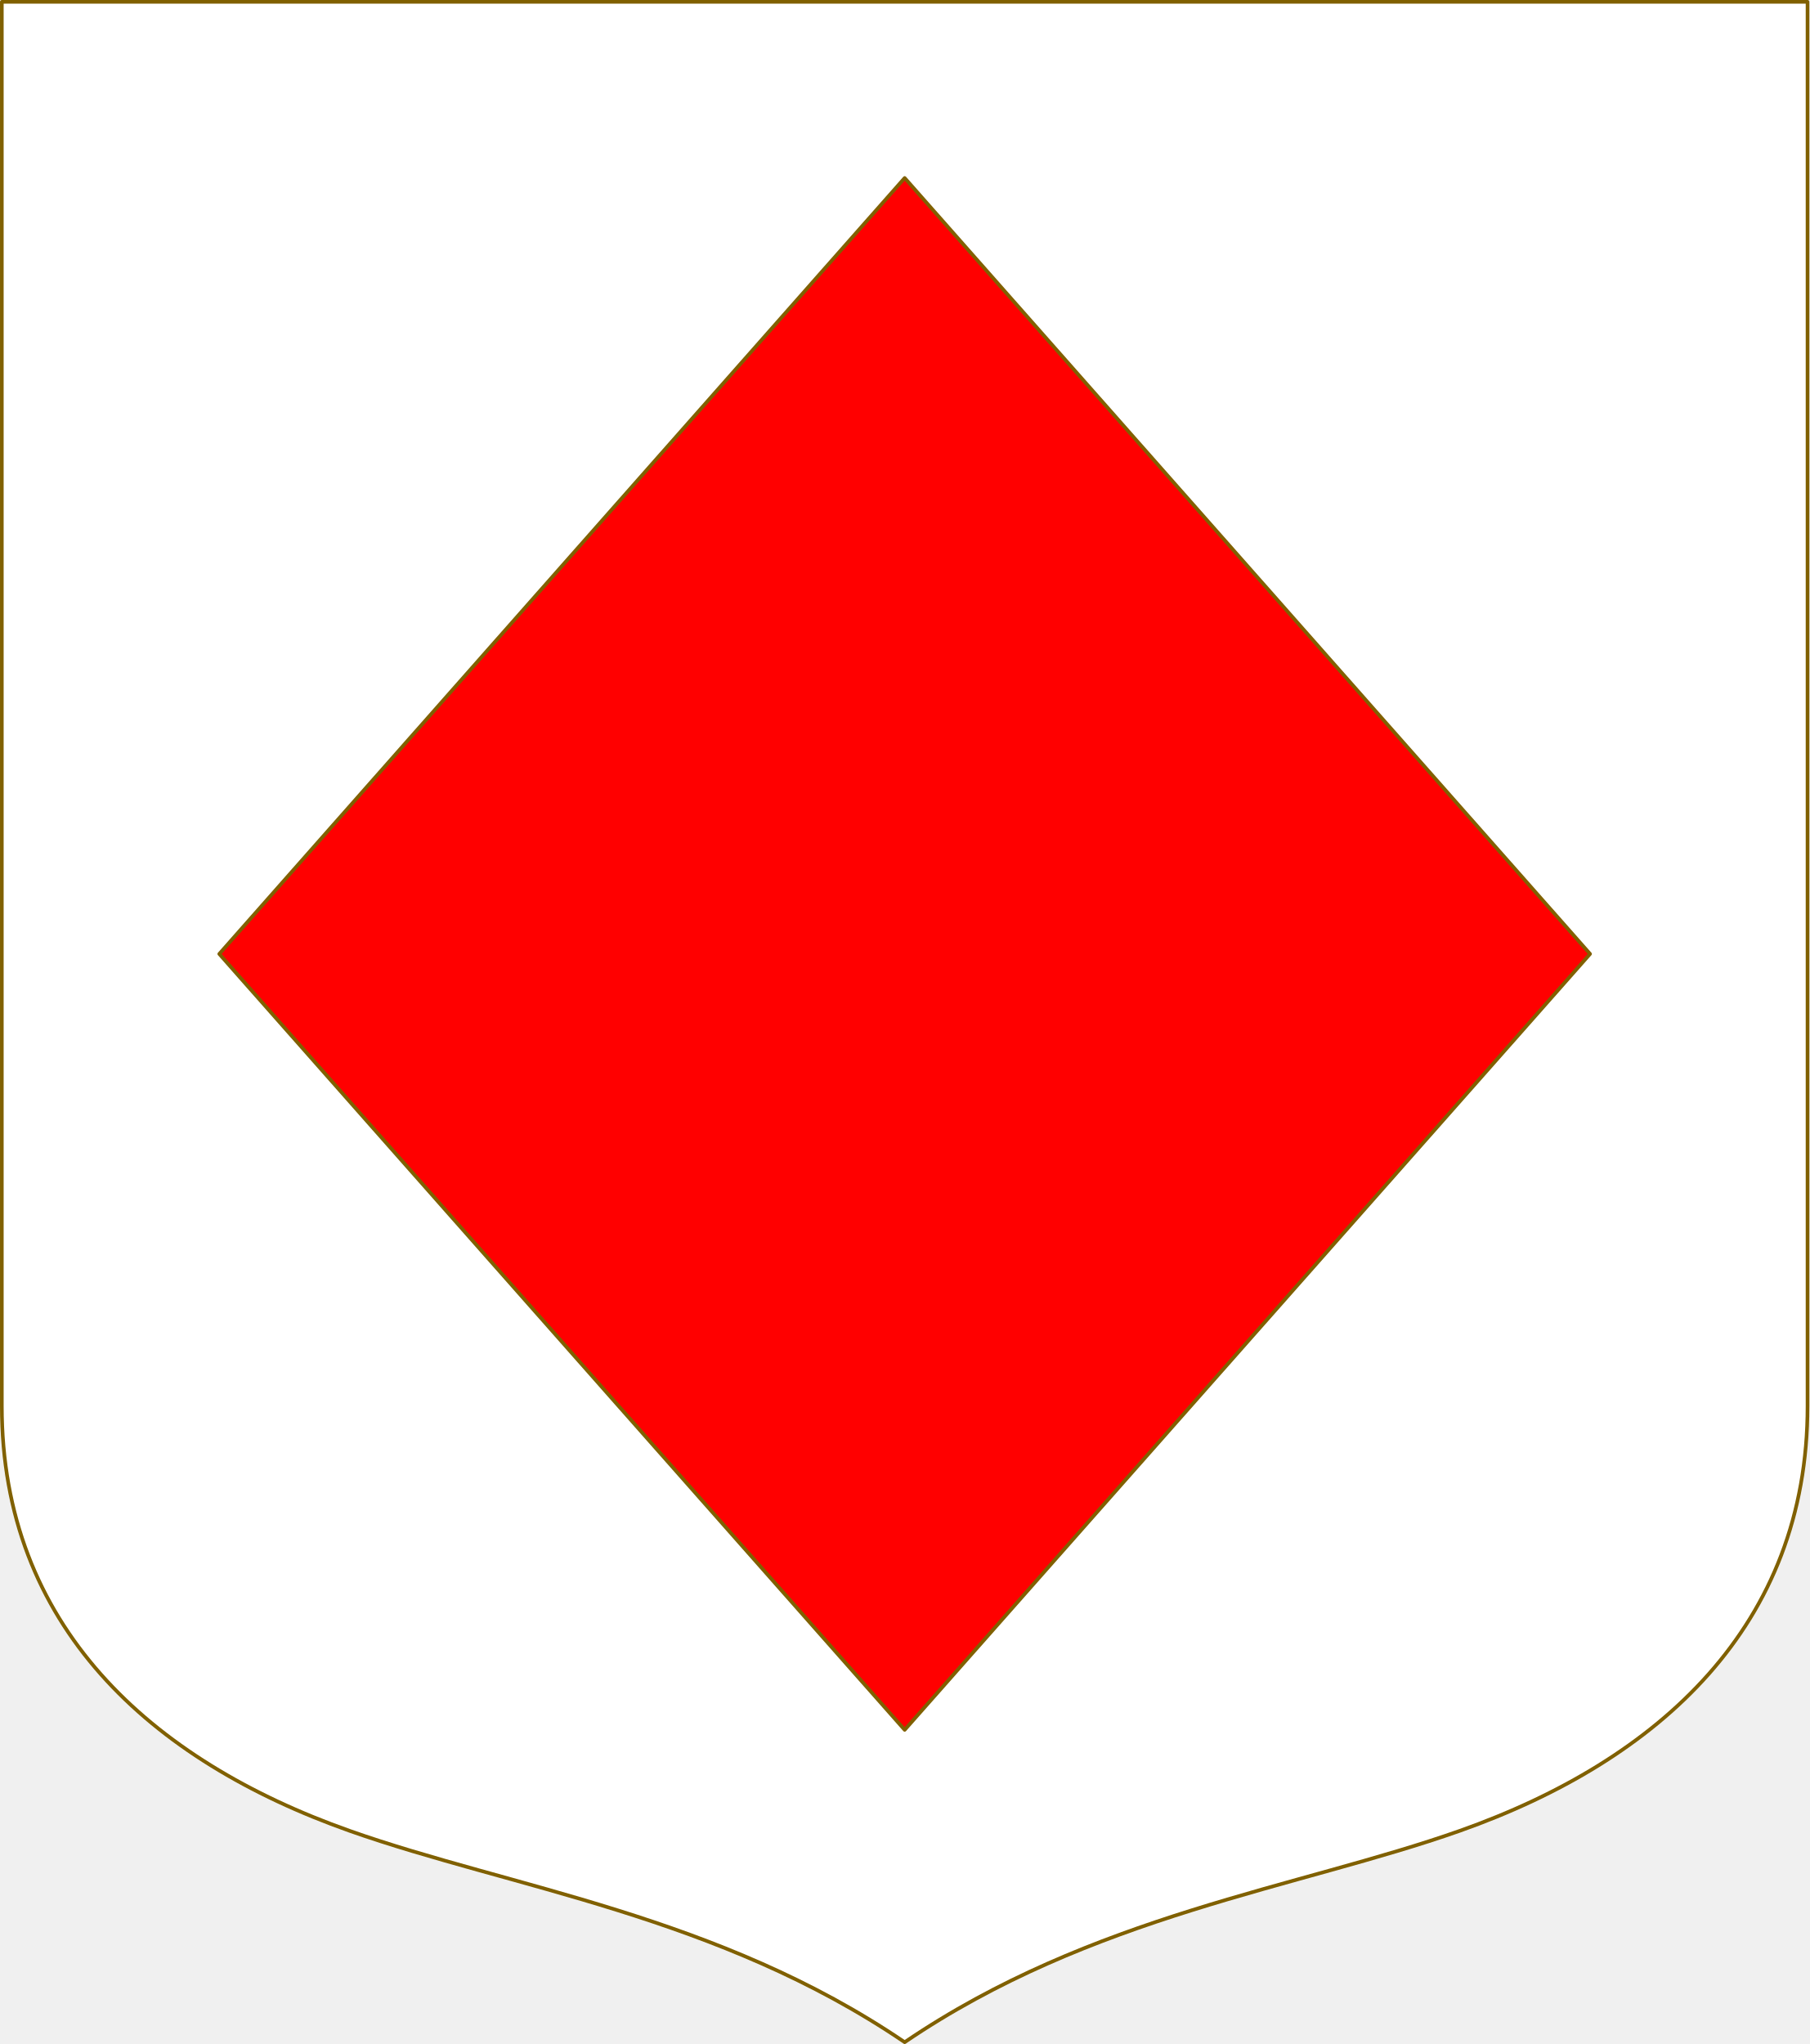
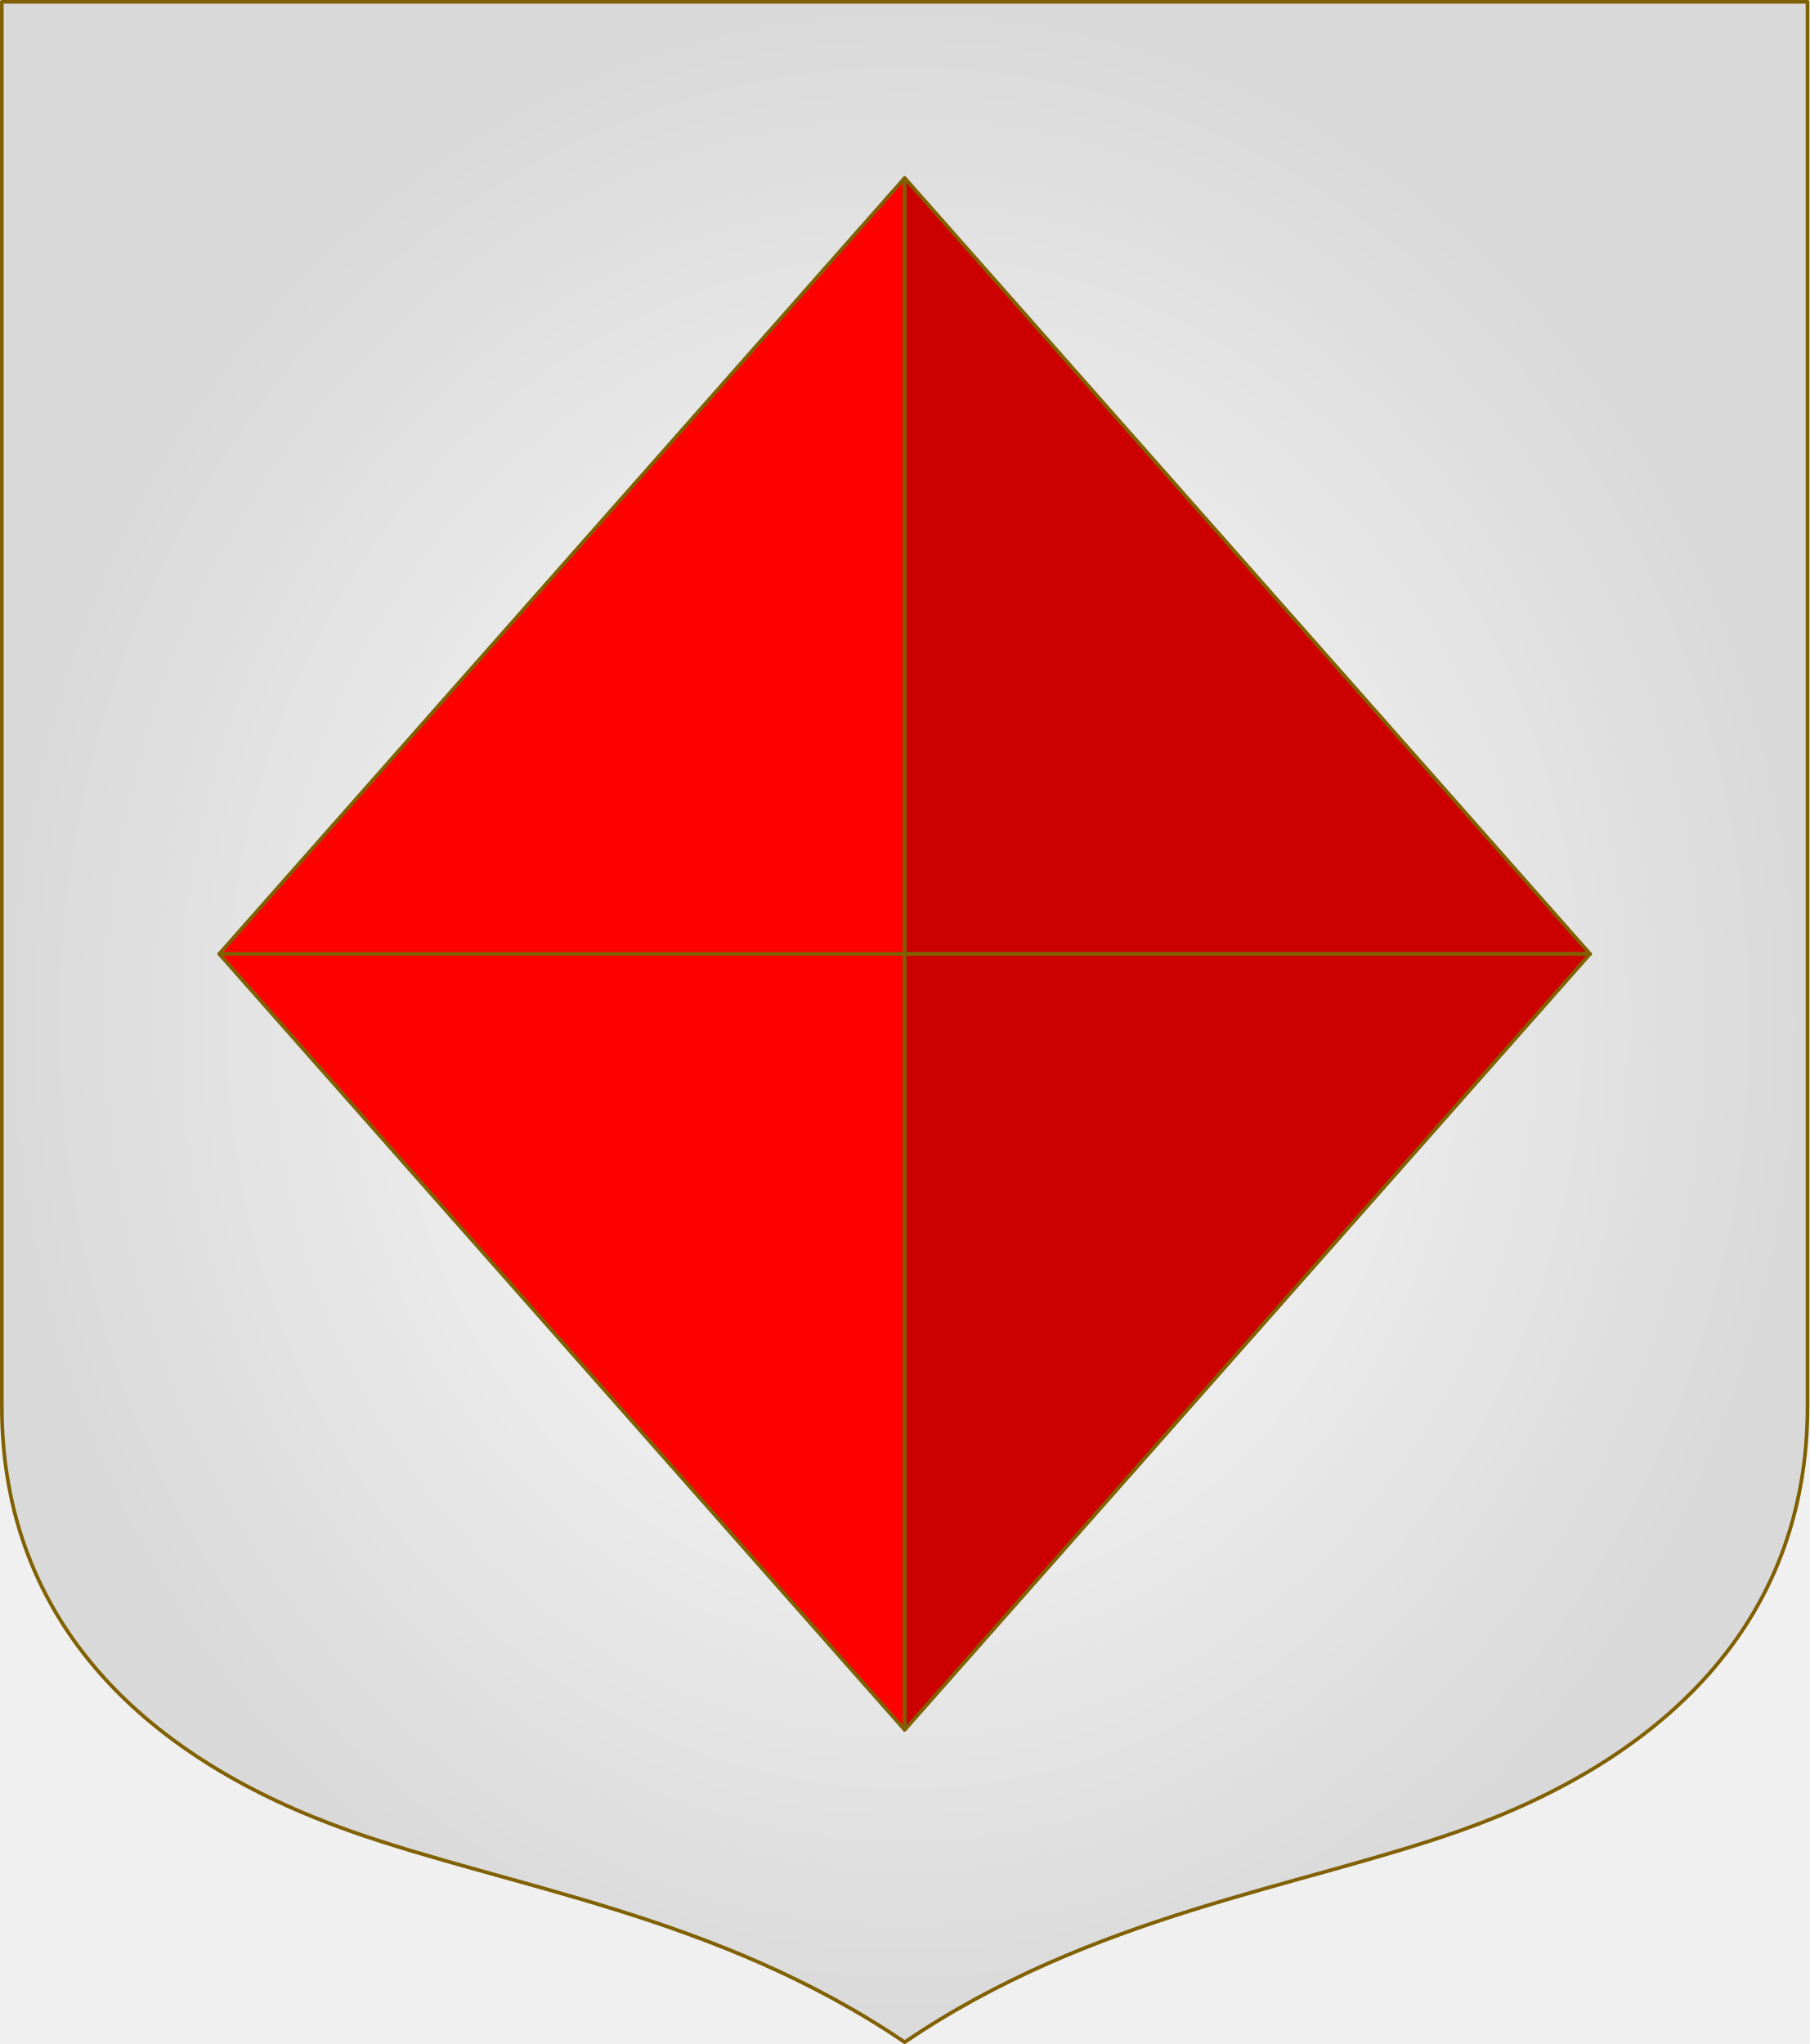
- <svg xmlns="http://www.w3.org/2000/svg" width="498.621" height="563.234" viewBox="0 0 131.927 149.022" version="1.1" id="svg8">
-   <defs id="defs2" />
+ <svg xmlns="http://www.w3.org/2000/svg" xmlns:xlink="http://www.w3.org/1999/xlink" width="498.621" height="563.234" viewBox="0 0 131.927 149.022" version="1.1" id="svg8">
+   <defs id="defs2">
+     <linearGradient id="linearGradient1">
+       <stop style="stop-color:#ffffff;stop-opacity:1;" offset="0" id="stop1" />
+       <stop style="stop-color:#d9d9d9;stop-opacity:1;" offset="1" id="stop2" />
+     </linearGradient>
+     <radialGradient xlink:href="#linearGradient1" id="radialGradient2" cx="247.827" cy="656.593" fx="247.827" fy="656.593" r="65.963" gradientTransform="matrix(1,0,0,1.129582,0,-85.08297)" gradientUnits="userSpaceOnUse" />
+   </defs>
  <g id="layer1" transform="translate(-181.8641,-582.0823)">
-     <path id="path1560" d="m 313.659,582.215 v 102.379 c 0,15.993 -10.795,25.82 -25.36,30.969 -11.742,4.151 -26.848,6.148 -40.471,15.41 -13.623,-9.262 -28.729,-11.259 -40.471,-15.41 -14.565,-5.149 -25.36,-14.976 -25.36,-30.969 V 582.215 Z" style="fill:#ffffff;fill-opacity:1;stroke:#806000;stroke-width:0.265;stroke-linecap:butt;stroke-linejoin:round;stroke-miterlimit:4;stroke-dasharray:none;stroke-opacity:1" />
+     <path id="path1560" d="m 313.659,582.215 v 102.379 c 0,15.993 -10.795,25.82 -25.36,30.969 -11.742,4.151 -26.848,6.148 -40.471,15.41 -13.623,-9.262 -28.729,-11.259 -40.471,-15.41 -14.565,-5.149 -25.36,-14.976 -25.36,-30.969 V 582.215 Z" style="fill:url(#radialGradient2);fill-opacity:1;stroke:#806000;stroke-width:0.265;stroke-linecap:butt;stroke-linejoin:round;stroke-miterlimit:4;stroke-dasharray:none;stroke-opacity:1" />
    <g transform="translate(547.991,8e-5)" id="g1763" />
    <g id="g13346" style="stroke:#806000;stroke-width:0.265;stroke-linecap:round;stroke-linejoin:round;stroke-miterlimit:4;stroke-dasharray:none;stroke-opacity:1" transform="translate(-129.1241,-148.843)" />
-     <path style="fill:#ff0000;stroke:#806000;stroke-width:0.265;stroke-linecap:round;stroke-linejoin:round;stroke-dasharray:none" d="m 197.852,651.63 49.975,-56.572 49.975,56.572 -49.975,56.572 z" id="path1-5" />
+     <path style="fill:#ff0000;stroke:#806000;stroke-width:0.265;stroke-linecap:round;stroke-linejoin:round;stroke-dasharray:none" d="m 197.852,651.63 49.975,-56.572 v 56.572 z" id="path1-5" />
+     <path style="fill:#cc0000;stroke:#806000;stroke-width:0.265;stroke-linecap:round;stroke-linejoin:round;stroke-dasharray:none;fill-opacity:1" d="m 297.803,651.63 -49.975,-56.572 v 56.572 z" id="path1" />
+     <path style="fill:#ff0000;stroke:#806000;stroke-width:0.265;stroke-linecap:round;stroke-linejoin:round;stroke-dasharray:none" d="m 197.852,651.63 49.975,56.572 v -56.572 z" id="path2" />
+     <path style="fill:#cc0000;fill-opacity:1;stroke:#806000;stroke-width:0.265;stroke-linecap:round;stroke-linejoin:round;stroke-dasharray:none" d="m 297.803,651.63 -49.975,56.572 v -56.572 z" id="path3" />
  </g>
</svg>
